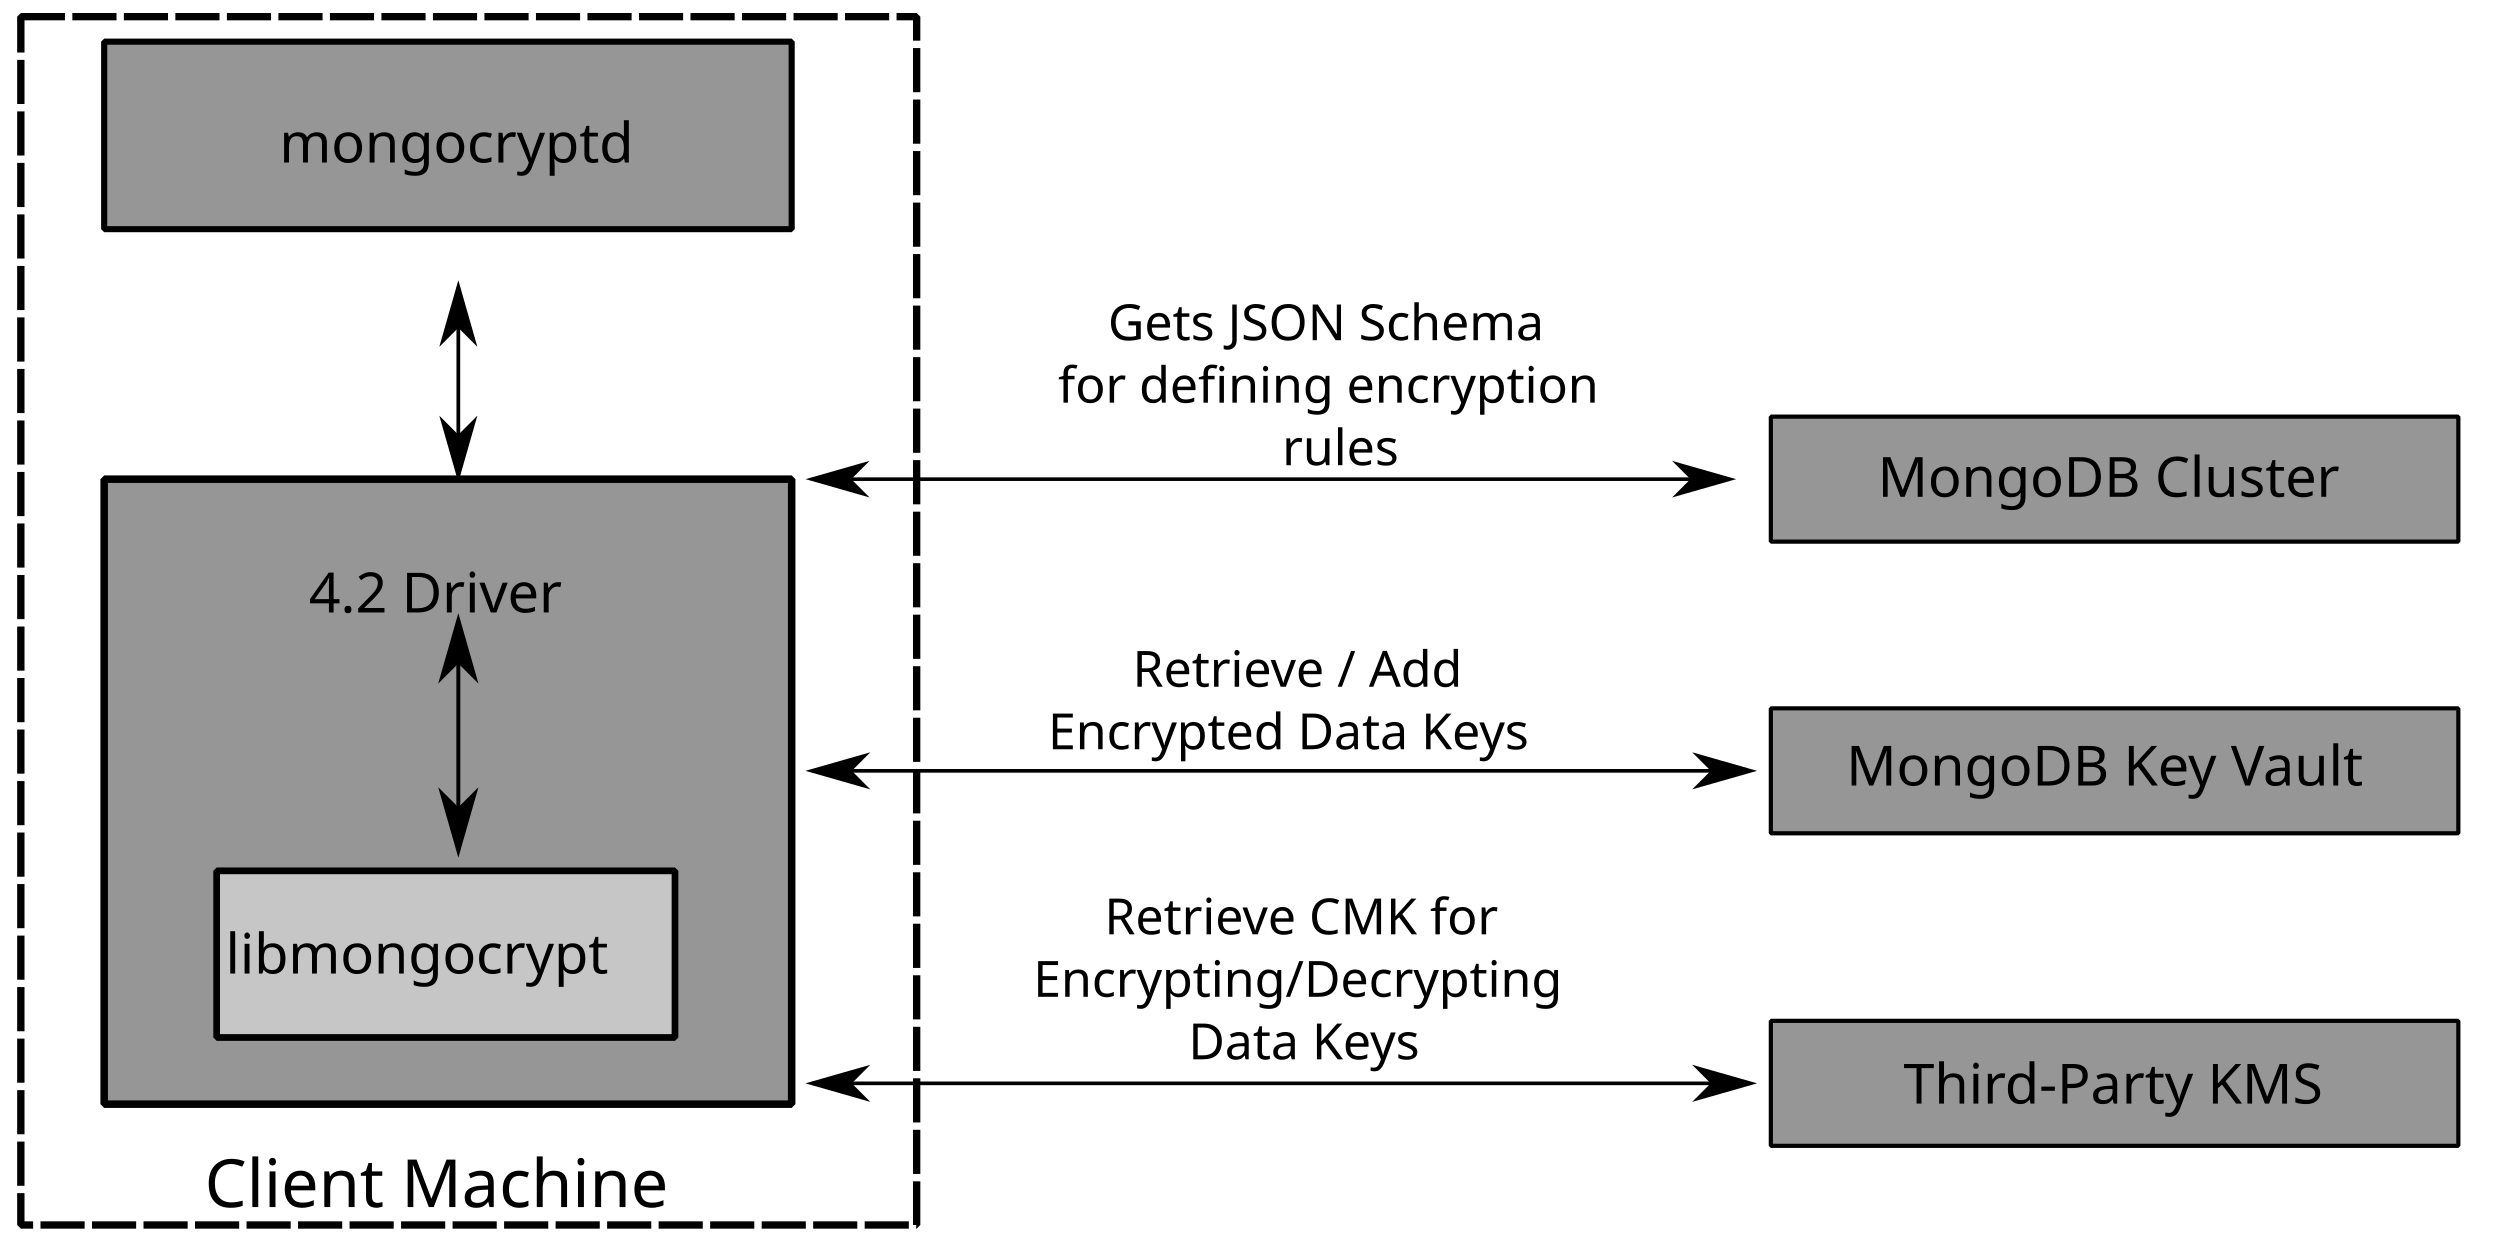
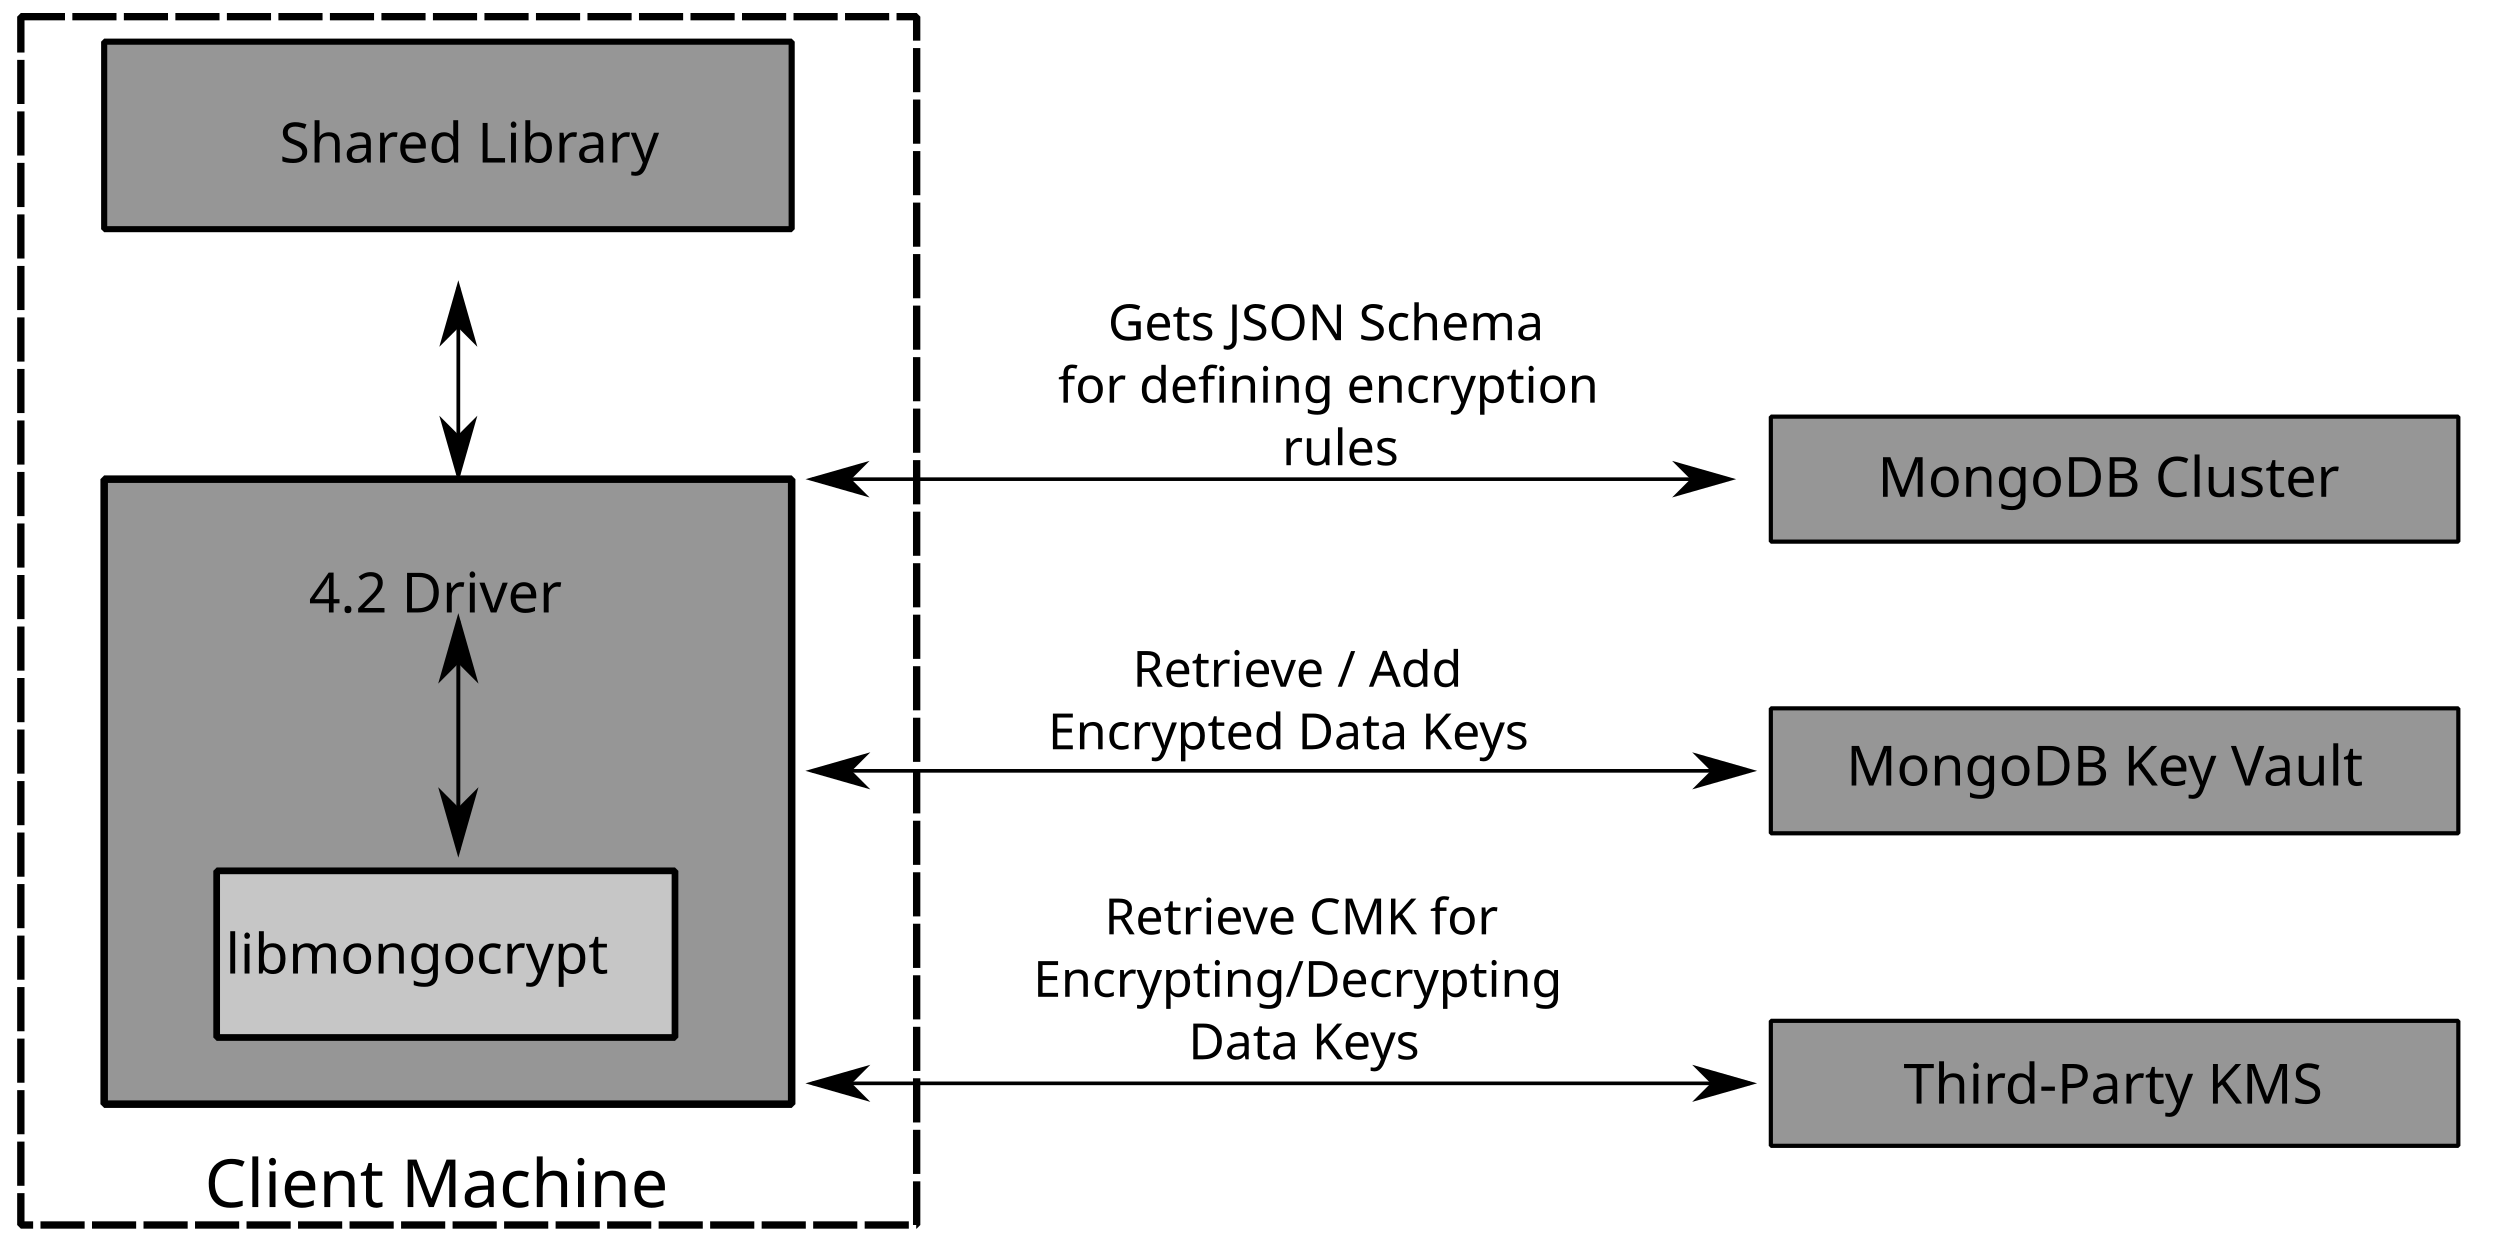
<svg xmlns="http://www.w3.org/2000/svg" width="600" height="300" viewBox="0 0 158.75 79.375" version="1.1" id="svg8">
  <defs id="defs2">
    <marker orient="auto" refY="0.0" refX="0.0" id="marker11441" style="overflow:visible;">
      <path id="path11439" d="M 0.0,0.0 L 5.0,-5.0 L -12.5,0.0 L 5.0,5.0 L 0.0,0.0 z " style="fill-rule:evenodd;stroke:#000000;stroke-width:1pt;stroke-opacity:1;fill:#000000;fill-opacity:1" transform="scale(0.8) rotate(180) translate(12.5,0)" />
    </marker>
    <marker orient="auto" refY="0.0" refX="0.0" id="marker11365" style="overflow:visible">
      <path id="path11363" d="M 0.0,0.0 L 5.0,-5.0 L -12.5,0.0 L 5.0,5.0 L 0.0,0.0 z " style="fill-rule:evenodd;stroke:#000000;stroke-width:1pt;stroke-opacity:1;fill:#000000;fill-opacity:1" transform="scale(0.8) translate(12.5,0)" />
    </marker>
    <marker style="overflow:visible;" id="marker10693" refX="0.0" refY="0.0" orient="auto">
      <path transform="scale(0.8) rotate(180) translate(12.5,0)" style="fill-rule:evenodd;stroke:#000000;stroke-width:1pt;stroke-opacity:1;fill:#000000;fill-opacity:1" d="M 0.0,0.0 L 5.0,-5.0 L -12.5,0.0 L 5.0,5.0 L 0.0,0.0 z " id="path10691" />
    </marker>
    <marker style="overflow:visible" id="marker10629" refX="0.0" refY="0.0" orient="auto">
      <path transform="scale(0.8) translate(12.5,0)" style="fill-rule:evenodd;stroke:#000000;stroke-width:1pt;stroke-opacity:1;fill:#000000;fill-opacity:1" d="M 0.0,0.0 L 5.0,-5.0 L -12.5,0.0 L 5.0,5.0 L 0.0,0.0 z " id="path10627" />
    </marker>
    <marker orient="auto" refY="0.0" refX="0.0" id="marker8889" style="overflow:visible;">
      <path id="path8887" d="M 0.0,0.0 L 5.0,-5.0 L -12.5,0.0 L 5.0,5.0 L 0.0,0.0 z " style="fill-rule:evenodd;stroke:#000000;stroke-width:1pt;stroke-opacity:1;fill:#000000;fill-opacity:1" transform="scale(0.8) rotate(180) translate(12.5,0)" />
    </marker>
    <marker orient="auto" refY="0.0" refX="0.0" id="marker8837" style="overflow:visible">
      <path id="path8835" d="M 0.0,0.0 L 5.0,-5.0 L -12.5,0.0 L 5.0,5.0 L 0.0,0.0 z " style="fill-rule:evenodd;stroke:#000000;stroke-width:1pt;stroke-opacity:1;fill:#000000;fill-opacity:1" transform="scale(0.8) translate(12.5,0)" />
    </marker>
    <marker style="overflow:visible;" id="marker7409" refX="0.0" refY="0.0" orient="auto">
      <path transform="scale(0.8) rotate(180) translate(12.5,0)" style="fill-rule:evenodd;stroke:#000000;stroke-width:1pt;stroke-opacity:1;fill:#000000;fill-opacity:1" d="M 0.0,0.0 L 5.0,-5.0 L -12.5,0.0 L 5.0,5.0 L 0.0,0.0 z " id="path7407" />
    </marker>
    <marker style="overflow:visible" id="marker7369" refX="0.0" refY="0.0" orient="auto">
      <path transform="scale(0.8) translate(12.5,0)" style="fill-rule:evenodd;stroke:#000000;stroke-width:1pt;stroke-opacity:1;fill:#000000;fill-opacity:1" d="M 0.0,0.0 L 5.0,-5.0 L -12.5,0.0 L 5.0,5.0 L 0.0,0.0 z " id="path7367" />
    </marker>
    <marker orient="auto" refY="0.0" refX="0.0" id="marker5021" style="overflow:visible;">
      <path id="path5019" d="M 0.0,0.0 L 5.0,-5.0 L -12.5,0.0 L 5.0,5.0 L 0.0,0.0 z " style="fill-rule:evenodd;stroke:#000000;stroke-width:1pt;stroke-opacity:1;fill:#000000;fill-opacity:1" transform="scale(0.8) rotate(180) translate(12.5,0)" />
    </marker>
    <marker orient="auto" refY="0.0" refX="0.0" id="marker4939" style="overflow:visible;">
      <path id="path4937" d="M 0.0,0.0 L 5.0,-5.0 L -12.5,0.0 L 5.0,5.0 L 0.0,0.0 z " style="fill-rule:evenodd;stroke:#000000;stroke-width:1pt;stroke-opacity:1;fill:#000000;fill-opacity:1" transform="scale(0.8) rotate(180) translate(12.5,0)" />
    </marker>
    <marker orient="auto" refY="0.0" refX="0.0" id="Arrow1Lend" style="overflow:visible;">
      <path id="path4626" d="M 0.0,0.0 L 5.0,-5.0 L -12.5,0.0 L 5.0,5.0 L 0.0,0.0 z " style="fill-rule:evenodd;stroke:#000000;stroke-width:1pt;stroke-opacity:1;fill:#000000;fill-opacity:1" transform="scale(0.8) rotate(180) translate(12.5,0)" />
    </marker>
    <marker orient="auto" refY="0.0" refX="0.0" id="Arrow1Lstart" style="overflow:visible">
      <path id="path4623" d="M 0.0,0.0 L 5.0,-5.0 L -12.5,0.0 L 5.0,5.0 L 0.0,0.0 z " style="fill-rule:evenodd;stroke:#000000;stroke-width:1pt;stroke-opacity:1;fill:#000000;fill-opacity:1" transform="scale(0.8) translate(12.5,0)" />
    </marker>
  </defs>
  <g id="layer2" style="display:inline">
    <rect style="opacity:1;fill:none;fill-opacity:1;stroke:#000000;stroke-width:0.467;stroke-linejoin:miter;stroke-miterlimit:0;stroke-dasharray:2.804, 0.467;stroke-dashoffset:0;stroke-opacity:1;image-rendering:auto" id="rect4533" width="56.885" height="76.729" x="1.323" y="1.058" />
    <rect style="fill:none;fill-opacity:0.208;stroke:#000000;stroke-width:1.527;stroke-linejoin:round;stroke-miterlimit:4;stroke-dasharray:none;stroke-opacity:0" id="rect4530" width="61.271" height="79.375" x="0" y="-297" ry="5.597" transform="scale(1,-1)" />
    <rect style="opacity:1;fill:#969696;fill-opacity:1;stroke:#000000;stroke-width:0.266;stroke-linejoin:miter;stroke-miterlimit:0;stroke-dasharray:none;stroke-opacity:1" id="rect4571" width="43.656" height="7.937" x="112.448" y="64.823" />
    <rect style="opacity:1;fill:#969696;fill-opacity:1;stroke:#000000;stroke-width:0.389;stroke-linejoin:miter;stroke-miterlimit:0;stroke-dasharray:none;stroke-opacity:1" id="rect4573" width="43.656" height="11.906" x="6.615" y="2.646" />
    <rect style="opacity:1;fill:#969696;fill-opacity:1;stroke:#000000;stroke-width:0.477;stroke-linejoin:miter;stroke-miterlimit:0;stroke-dasharray:none;stroke-opacity:1" id="rect4575" width="43.656" height="39.688" x="6.615" y="30.427" />
    <path style="fill:none;stroke:#000000;stroke-width:0.232;stroke-linecap:butt;stroke-linejoin:miter;stroke-miterlimit:4;stroke-dasharray:none;stroke-opacity:1;marker-start:url(#marker11365);marker-end:url(#marker11441)" d="M 111.125,68.792 H 75.045 51.594" id="path11361" />
    <path id="path10625" d="M 111.125,48.948 H 75.045 51.594" style="fill:none;stroke:#000000;stroke-width:0.232;stroke-linecap:butt;stroke-linejoin:miter;stroke-miterlimit:4;stroke-dasharray:none;stroke-opacity:1;marker-start:url(#marker10629);marker-end:url(#marker10693)" />
    <path style="fill:none;stroke:#000000;stroke-width:0.229;stroke-linecap:butt;stroke-linejoin:miter;stroke-miterlimit:4;stroke-dasharray:none;stroke-opacity:1;marker-start:url(#marker8837);marker-end:url(#marker8889)" d="M 109.802,30.427 H 74.524 51.594" id="path8833" />
    <path id="path7365" d="M 29.104,18.256 V 25.472 30.163" style="fill:none;stroke:#000000;stroke-width:0.238;stroke-linecap:butt;stroke-linejoin:miter;stroke-miterlimit:4;stroke-dasharray:none;stroke-opacity:1;marker-start:url(#marker7369);marker-end:url(#marker7409)" />
    <path style="fill:none;stroke:#000000;stroke-width:0.252;stroke-linecap:butt;stroke-linejoin:miter;stroke-miterlimit:4;stroke-dasharray:none;stroke-opacity:1;marker-start:url(#Arrow1Lstart);marker-end:url(#marker5021)" d="m 29.104,39.423 v 8.819 5.733" id="path5713" />
    <rect style="opacity:1;fill:#c6c6c6;fill-opacity:1;stroke:#000000;stroke-width:0.426;stroke-linejoin:miter;stroke-miterlimit:0;stroke-dasharray:none;stroke-opacity:1" id="rect4577" width="29.104" height="10.583" x="13.758" y="55.298" />
    <rect y="44.979" x="112.448" height="7.937" width="43.656" id="rect12330" style="opacity:1;fill:#969696;fill-opacity:1;stroke:#000000;stroke-width:0.266;stroke-linejoin:miter;stroke-miterlimit:0;stroke-dasharray:none;stroke-opacity:1" />
    <rect style="opacity:1;fill:#969696;fill-opacity:1;stroke:#000000;stroke-width:0.266;stroke-linejoin:miter;stroke-miterlimit:0;stroke-dasharray:none;stroke-opacity:1" id="rect12332" width="43.656" height="7.937" x="112.448" y="26.458" />
  </g>
  <g id="layer3" style="display:inline">
    <text xml:space="preserve" style="font-style:normal;font-variant:normal;font-weight:normal;font-stretch:normal;font-size:4.233px;line-height:1.25;font-family:sans-serif;-inkscape-font-specification:'sans-serif, Normal';font-variant-ligatures:normal;font-variant-caps:normal;font-variant-numeric:normal;font-feature-settings:normal;text-align:start;letter-spacing:0px;word-spacing:0px;writing-mode:lr-tb;text-anchor:start;fill:#000000;fill-opacity:1;stroke:none;stroke-width:0.265" x="12.988" y="76.645" id="text12975">
      <tspan x="12.988" y="76.645" id="tspan12973" style="stroke-width:0.265">
        <tspan x="12.988" y="76.645" id="tspan12971" style="stroke-width:0.265">Client Machine</tspan>
      </tspan>
    </text>
    <text xml:space="preserve" style="font-style:normal;font-variant:normal;font-weight:normal;font-stretch:normal;font-size:3.528px;line-height:1.25;font-family:sans-serif;-inkscape-font-specification:'sans-serif, Normal';font-variant-ligatures:normal;font-variant-caps:normal;font-variant-numeric:normal;font-feature-settings:normal;text-align:start;letter-spacing:0px;word-spacing:0px;writing-mode:lr-tb;text-anchor:start;display:inline;fill:#000000;fill-opacity:1;stroke:none;stroke-width:0.265" x="14.324" y="61.824" id="text12981">
      <tspan x="14.324" y="61.824" id="tspan12979" style="stroke-width:0.265">
        <tspan x="14.324" y="61.824" id="tspan12977" style="stroke-width:0.265">libmongocrypt</tspan>
      </tspan>
    </text>
    <text xml:space="preserve" style="font-style:normal;font-variant:normal;font-weight:normal;font-stretch:normal;font-size:3.528px;line-height:1.25;font-family:sans-serif;-inkscape-font-specification:'sans-serif, Normal';font-variant-ligatures:normal;font-variant-caps:normal;font-variant-numeric:normal;font-feature-settings:normal;text-align:start;letter-spacing:0px;word-spacing:0px;writing-mode:lr-tb;text-anchor:start;fill:#000000;fill-opacity:1;stroke:none;stroke-width:0.265" x="19.606" y="38.887" id="text12987">
      <tspan x="19.606" y="38.887" id="tspan12985" style="stroke-width:0.265">
        <tspan x="19.606" y="38.887" id="tspan12983" style="stroke-width:0.265">4.2 Driver</tspan>
      </tspan>
    </text>
    <text xml:space="preserve" style="font-style:normal;font-variant:normal;font-weight:normal;font-stretch:normal;font-size:3.528px;line-height:1.25;font-family:sans-serif;-inkscape-font-specification:'sans-serif, Normal';font-variant-ligatures:normal;font-variant-caps:normal;font-variant-numeric:normal;font-feature-settings:normal;text-align:start;letter-spacing:0px;word-spacing:0px;writing-mode:lr-tb;text-anchor:start;fill:#000000;fill-opacity:1;stroke:none;stroke-width:0.265" x="17.742" y="10.323" id="text12993">
      <tspan x="17.742" y="10.323" id="tspan12991" style="stroke-width:0.265">
-         <tspan x="17.742" y="10.323" id="tspan12989" style="stroke-width:0.265">mongocryptd</tspan>
+         <tspan x="17.742" y="10.323" id="tspan12989" style="stroke-width:0.265">Shared Library</tspan>
      </tspan>
    </text>
    <text xml:space="preserve" style="font-style:normal;font-variant:normal;font-weight:normal;font-stretch:normal;font-size:3.528px;line-height:1.25;font-family:sans-serif;-inkscape-font-specification:'sans-serif, Normal';font-variant-ligatures:normal;font-variant-caps:normal;font-variant-numeric:normal;font-feature-settings:normal;text-align:start;letter-spacing:0px;word-spacing:0px;writing-mode:lr-tb;text-anchor:start;fill:#000000;fill-opacity:1;stroke:none;stroke-width:0.265" x="119.226" y="31.546" id="text12999">
      <tspan x="119.226" y="31.546" id="tspan12997" style="stroke-width:0.265">
        <tspan x="119.226" y="31.546" id="tspan12995" style="stroke-width:0.265">MongoDB Cluster</tspan>
      </tspan>
    </text>
    <text xml:space="preserve" style="font-style:normal;font-variant:normal;font-weight:normal;font-stretch:normal;font-size:3.528px;line-height:1.25;font-family:sans-serif;-inkscape-font-specification:'sans-serif, Normal';font-variant-ligatures:normal;font-variant-caps:normal;font-variant-numeric:normal;font-feature-settings:normal;text-align:start;letter-spacing:0px;word-spacing:0px;writing-mode:lr-tb;text-anchor:start;fill:#000000;fill-opacity:1;stroke:none;stroke-width:0.265" x="117.235" y="49.88" id="text13005">
      <tspan x="117.235" y="49.88" id="tspan13003" style="stroke-width:0.265">
        <tspan x="117.235" y="49.88" id="tspan13001" style="stroke-width:0.265">MongoDB Key Vault</tspan>
      </tspan>
    </text>
    <text xml:space="preserve" style="font-style:normal;font-variant:normal;font-weight:normal;font-stretch:normal;font-size:3.528px;line-height:1.25;font-family:sans-serif;-inkscape-font-specification:'sans-serif, Normal';font-variant-ligatures:normal;font-variant-caps:normal;font-variant-numeric:normal;font-feature-settings:normal;text-align:start;letter-spacing:0px;word-spacing:0px;writing-mode:lr-tb;text-anchor:start;fill:#000000;fill-opacity:1;stroke:none;stroke-width:0.265" x="120.876" y="70.079" id="text13011">
      <tspan x="120.876" y="70.079" id="tspan13009" style="stroke-width:0.265">
        <tspan x="120.876" y="70.079" id="tspan13007" style="stroke-width:0.265">Third-Party KMS</tspan>
      </tspan>
    </text>
    <text xml:space="preserve" style="font-style:normal;font-variant:normal;font-weight:normal;font-stretch:normal;font-size:3.175px;line-height:1.25;font-family:sans-serif;-inkscape-font-specification:'sans-serif, Normal';font-variant-ligatures:normal;font-variant-caps:normal;font-variant-numeric:normal;font-feature-settings:normal;text-align:start;letter-spacing:0px;word-spacing:0px;writing-mode:lr-tb;text-anchor:start;fill:#000000;fill-opacity:1;stroke:none;stroke-width:0.265" x="70.361" y="21.601" id="text13031">
      <tspan x="70.361" y="21.601" id="tspan13017" style="font-style:normal;font-variant:normal;font-weight:normal;font-stretch:normal;font-size:3.175px;font-family:sans-serif;-inkscape-font-specification:'sans-serif, Normal';font-variant-ligatures:normal;font-variant-caps:normal;font-variant-numeric:normal;font-feature-settings:normal;text-align:start;writing-mode:lr-tb;text-anchor:start;stroke-width:0.265">
        <tspan x="70.361" y="21.601" id="tspan13013" style="font-style:normal;font-variant:normal;font-weight:normal;font-stretch:normal;font-size:3.175px;font-family:sans-serif;-inkscape-font-specification:'sans-serif, Normal';font-variant-ligatures:normal;font-variant-caps:normal;font-variant-numeric:normal;font-feature-settings:normal;text-align:start;writing-mode:lr-tb;text-anchor:start;stroke-width:0.265">Gets JSON Schema</tspan>
        <tspan dx="0" x="100.3" y="21.601" id="tspan13015" style="font-style:normal;font-variant:normal;font-weight:normal;font-stretch:normal;font-size:3.175px;font-family:sans-serif;-inkscape-font-specification:'sans-serif, Normal';font-variant-ligatures:normal;font-variant-caps:normal;font-variant-numeric:normal;font-feature-settings:normal;text-align:start;writing-mode:lr-tb;text-anchor:start;stroke-width:0.265" />
      </tspan>
      <tspan x="67.186" y="25.569" id="tspan13023" style="font-style:normal;font-variant:normal;font-weight:normal;font-stretch:normal;font-size:3.175px;font-family:sans-serif;-inkscape-font-specification:'sans-serif, Normal';font-variant-ligatures:normal;font-variant-caps:normal;font-variant-numeric:normal;font-feature-settings:normal;text-align:start;writing-mode:lr-tb;text-anchor:start;stroke-width:0.265">
        <tspan x="67.186" y="25.569" id="tspan13019" style="font-style:normal;font-variant:normal;font-weight:normal;font-stretch:normal;font-size:3.175px;font-family:sans-serif;-inkscape-font-specification:'sans-serif, Normal';font-variant-ligatures:normal;font-variant-caps:normal;font-variant-numeric:normal;font-feature-settings:normal;text-align:start;writing-mode:lr-tb;text-anchor:start;stroke-width:0.265">for defining encryption</tspan>
        <tspan dx="0" x="103.475" y="25.569" id="tspan13021" style="font-style:normal;font-variant:normal;font-weight:normal;font-stretch:normal;font-size:3.175px;font-family:sans-serif;-inkscape-font-specification:'sans-serif, Normal';font-variant-ligatures:normal;font-variant-caps:normal;font-variant-numeric:normal;font-feature-settings:normal;text-align:start;writing-mode:lr-tb;text-anchor:start;stroke-width:0.265" />
      </tspan>
      <tspan x="81.423" y="29.538" id="tspan13029" style="font-style:normal;font-variant:normal;font-weight:normal;font-stretch:normal;font-size:3.175px;font-family:sans-serif;-inkscape-font-specification:'sans-serif, Normal';font-variant-ligatures:normal;font-variant-caps:normal;font-variant-numeric:normal;font-feature-settings:normal;text-align:start;writing-mode:lr-tb;text-anchor:start;stroke-width:0.265">
        <tspan x="81.423" y="29.538" id="tspan13025" style="font-style:normal;font-variant:normal;font-weight:normal;font-stretch:normal;font-size:3.175px;font-family:sans-serif;-inkscape-font-specification:'sans-serif, Normal';font-variant-ligatures:normal;font-variant-caps:normal;font-variant-numeric:normal;font-feature-settings:normal;text-align:start;writing-mode:lr-tb;text-anchor:start;stroke-width:0.265">rules</tspan>
        <tspan dx="0" x="89.237" y="29.538" id="tspan13027" style="font-style:normal;font-variant:normal;font-weight:normal;font-stretch:normal;font-size:3.175px;font-family:sans-serif;-inkscape-font-specification:'sans-serif, Normal';font-variant-ligatures:normal;font-variant-caps:normal;font-variant-numeric:normal;font-feature-settings:normal;text-align:start;writing-mode:lr-tb;text-anchor:start;stroke-width:0.265" />
      </tspan>
    </text>
    <text xml:space="preserve" style="font-style:normal;font-variant:normal;font-weight:normal;font-stretch:normal;font-size:3.175px;line-height:1.25;font-family:sans-serif;-inkscape-font-specification:'sans-serif, Normal';font-variant-ligatures:normal;font-variant-caps:normal;font-variant-numeric:normal;font-feature-settings:normal;text-align:start;letter-spacing:0px;word-spacing:0px;writing-mode:lr;text-anchor:start;fill:#000000;fill-opacity:1;stroke:none;stroke-width:0.265;" x="71.915" y="43.61" id="text13043">
      <tspan x="72.421" y="43.61" id="tspan13037" style="stroke-width:0.265;-inkscape-font-specification:'sans-serif, Normal';font-family:sans-serif;font-weight:normal;font-style:normal;font-stretch:normal;font-variant:normal;font-size:3.175px;text-anchor:start;text-align:start;writing-mode:lr;font-variant-ligatures:normal;font-variant-caps:normal;font-variant-numeric:normal;font-feature-settings:normal;">
        <tspan x="71.915" y="43.61" id="tspan13033" style="stroke-width:0.265;-inkscape-font-specification:'sans-serif, Normal';font-family:sans-serif;font-weight:normal;font-style:normal;font-stretch:normal;font-variant:normal;font-size:3.175px;text-anchor:start;text-align:start;writing-mode:lr;font-variant-ligatures:normal;font-variant-caps:normal;font-variant-numeric:normal;font-feature-settings:normal;">Retrieve / Add </tspan>
        <tspan dx="0" x="95.405" y="43.61" id="tspan13035" style="stroke-width:0.265;-inkscape-font-specification:'sans-serif, Normal';font-family:sans-serif;font-weight:normal;font-style:normal;font-stretch:normal;font-variant:normal;font-size:3.175px;text-anchor:start;text-align:start;writing-mode:lr;font-variant-ligatures:normal;font-variant-caps:normal;font-variant-numeric:normal;font-feature-settings:normal;" />
      </tspan>
      <tspan x="66.548" y="47.578" id="tspan13041" style="stroke-width:0.265;-inkscape-font-specification:'sans-serif, Normal';font-family:sans-serif;font-weight:normal;font-style:normal;font-stretch:normal;font-variant:normal;font-size:3.175px;text-anchor:start;text-align:start;writing-mode:lr;font-variant-ligatures:normal;font-variant-caps:normal;font-variant-numeric:normal;font-feature-settings:normal;">
        <tspan x="66.548" y="47.578" id="tspan13039" style="stroke-width:0.265;-inkscape-font-specification:'sans-serif, Normal';font-family:sans-serif;font-weight:normal;font-style:normal;font-stretch:normal;font-variant:normal;font-size:3.175px;text-anchor:start;text-align:start;writing-mode:lr;font-variant-ligatures:normal;font-variant-caps:normal;font-variant-numeric:normal;font-feature-settings:normal;">Encrypted Data Keys</tspan>
      </tspan>
    </text>
    <text xml:space="preserve" style="font-style:normal;font-variant:normal;font-weight:normal;font-stretch:normal;font-size:3.175px;line-height:1.25;font-family:sans-serif;-inkscape-font-specification:'sans-serif, Normal';font-variant-ligatures:normal;font-variant-caps:normal;font-variant-numeric:normal;font-feature-settings:normal;text-align:start;letter-spacing:0px;word-spacing:0px;writing-mode:lr-tb;text-anchor:start;fill:#000000;fill-opacity:1;stroke:none;stroke-width:0.265" x="70.13" y="59.327" id="text12969">
      <tspan x="70.13" y="59.327" id="tspan12957" style="font-style:normal;font-variant:normal;font-weight:normal;font-stretch:normal;font-size:3.175px;font-family:sans-serif;-inkscape-font-specification:'sans-serif, Normal';font-variant-ligatures:normal;font-variant-caps:normal;font-variant-numeric:normal;font-feature-settings:normal;text-align:start;writing-mode:lr-tb;text-anchor:start;stroke-width:0.265">
        <tspan x="70.13" y="59.327" id="tspan12953" style="font-style:normal;font-variant:normal;font-weight:normal;font-stretch:normal;font-size:3.175px;font-family:sans-serif;-inkscape-font-specification:'sans-serif, Normal';font-variant-ligatures:normal;font-variant-caps:normal;font-variant-numeric:normal;font-feature-settings:normal;text-align:start;writing-mode:lr-tb;text-anchor:start;stroke-width:0.265">Retrieve CMK for</tspan>
        <tspan dx="0" x="96.801" y="59.327" id="tspan12955" style="font-style:normal;font-variant:normal;font-weight:normal;font-stretch:normal;font-size:3.175px;font-family:sans-serif;-inkscape-font-specification:'sans-serif, Normal';font-variant-ligatures:normal;font-variant-caps:normal;font-variant-numeric:normal;font-feature-settings:normal;text-align:start;writing-mode:lr-tb;text-anchor:start;stroke-width:0.265" />
      </tspan>
      <tspan x="65.609" y="63.296" id="tspan12963" style="font-style:normal;font-variant:normal;font-weight:normal;font-stretch:normal;font-size:3.175px;font-family:sans-serif;-inkscape-font-specification:'sans-serif, Normal';font-variant-ligatures:normal;font-variant-caps:normal;font-variant-numeric:normal;font-feature-settings:normal;text-align:start;writing-mode:lr-tb;text-anchor:start;stroke-width:0.265">
        <tspan x="65.609" y="63.296" id="tspan12959" style="font-style:normal;font-variant:normal;font-weight:normal;font-stretch:normal;font-size:3.175px;font-family:sans-serif;-inkscape-font-specification:'sans-serif, Normal';font-variant-ligatures:normal;font-variant-caps:normal;font-variant-numeric:normal;font-feature-settings:normal;text-align:start;writing-mode:lr-tb;text-anchor:start;stroke-width:0.265">Encrypting/Decrypting</tspan>
        <tspan dx="0" x="101.322" y="63.296" id="tspan12961" style="font-style:normal;font-variant:normal;font-weight:normal;font-stretch:normal;font-size:3.175px;font-family:sans-serif;-inkscape-font-specification:'sans-serif, Normal';font-variant-ligatures:normal;font-variant-caps:normal;font-variant-numeric:normal;font-feature-settings:normal;text-align:start;writing-mode:lr-tb;text-anchor:start;stroke-width:0.265" />
      </tspan>
      <tspan x="75.46" y="67.265" id="tspan12967" style="font-style:normal;font-variant:normal;font-weight:normal;font-stretch:normal;font-size:3.175px;font-family:sans-serif;-inkscape-font-specification:'sans-serif, Normal';font-variant-ligatures:normal;font-variant-caps:normal;font-variant-numeric:normal;font-feature-settings:normal;text-align:start;writing-mode:lr-tb;text-anchor:start;stroke-width:0.265">
        <tspan x="75.46" y="67.265" id="tspan12965" style="font-style:normal;font-variant:normal;font-weight:normal;font-stretch:normal;font-size:3.175px;font-family:sans-serif;-inkscape-font-specification:'sans-serif, Normal';font-variant-ligatures:normal;font-variant-caps:normal;font-variant-numeric:normal;font-feature-settings:normal;text-align:start;writing-mode:lr-tb;text-anchor:start;stroke-width:0.265">Data Keys</tspan>
      </tspan>
    </text>
  </g>
</svg>
